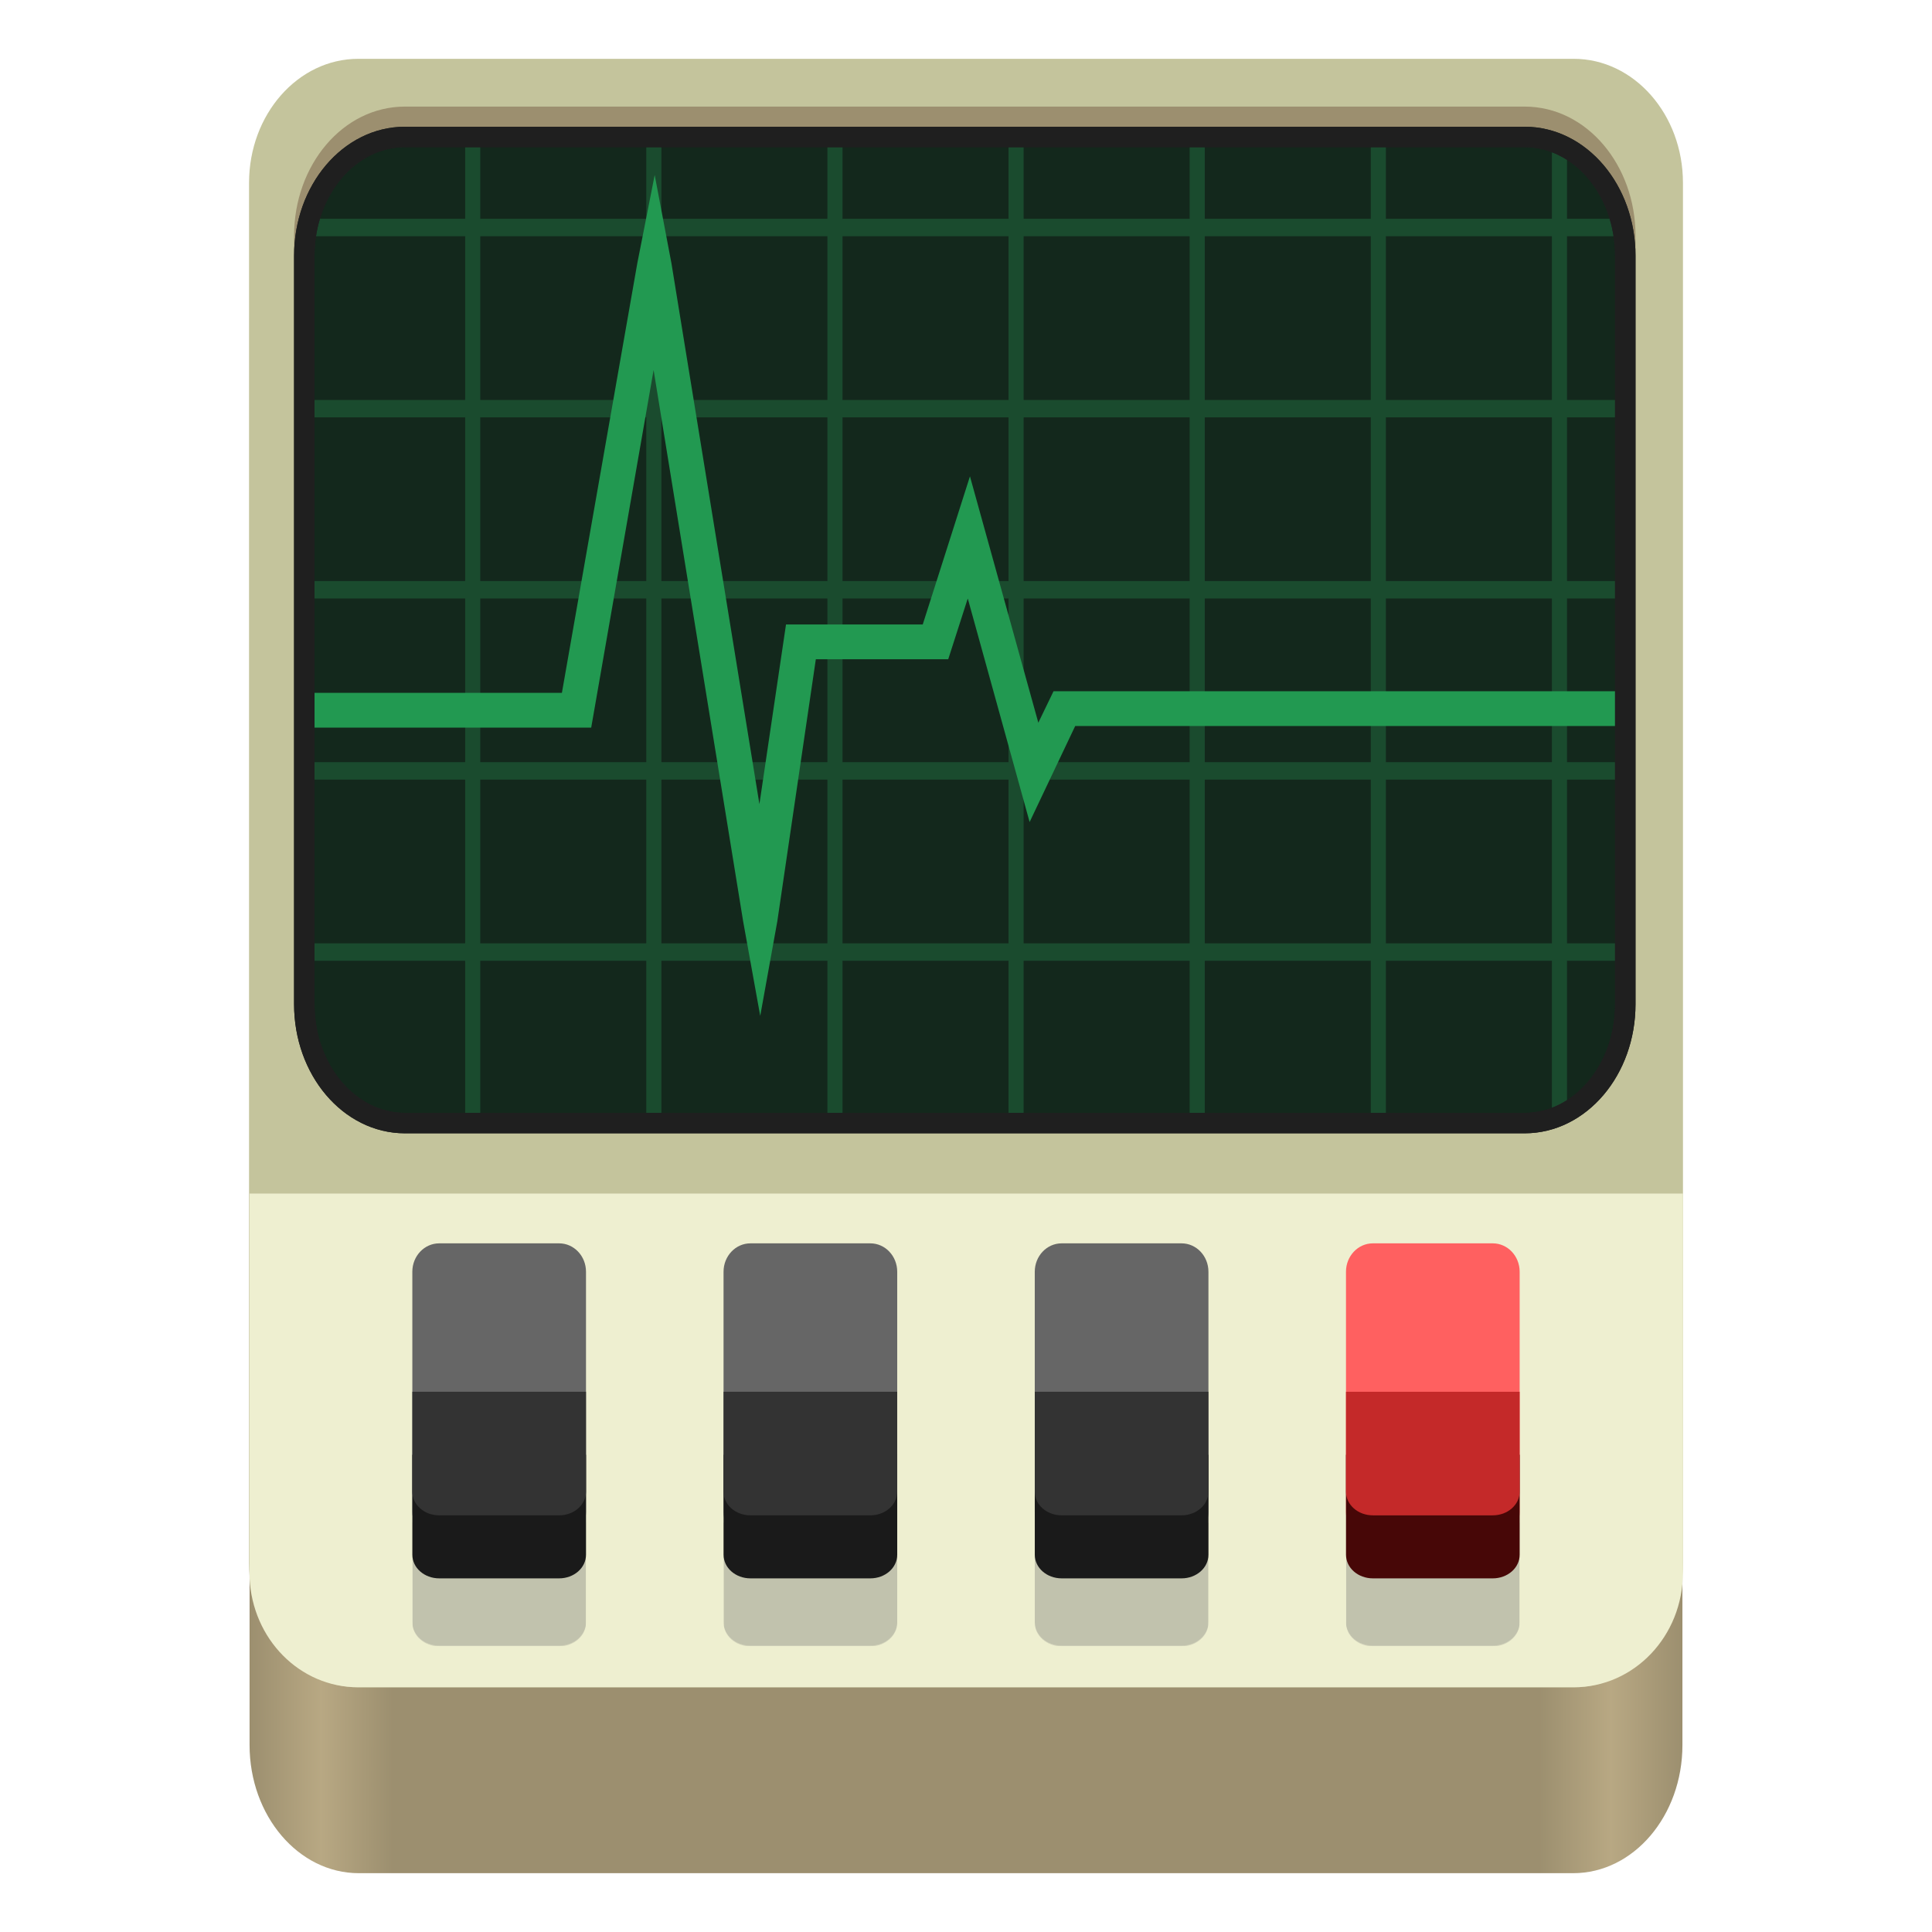
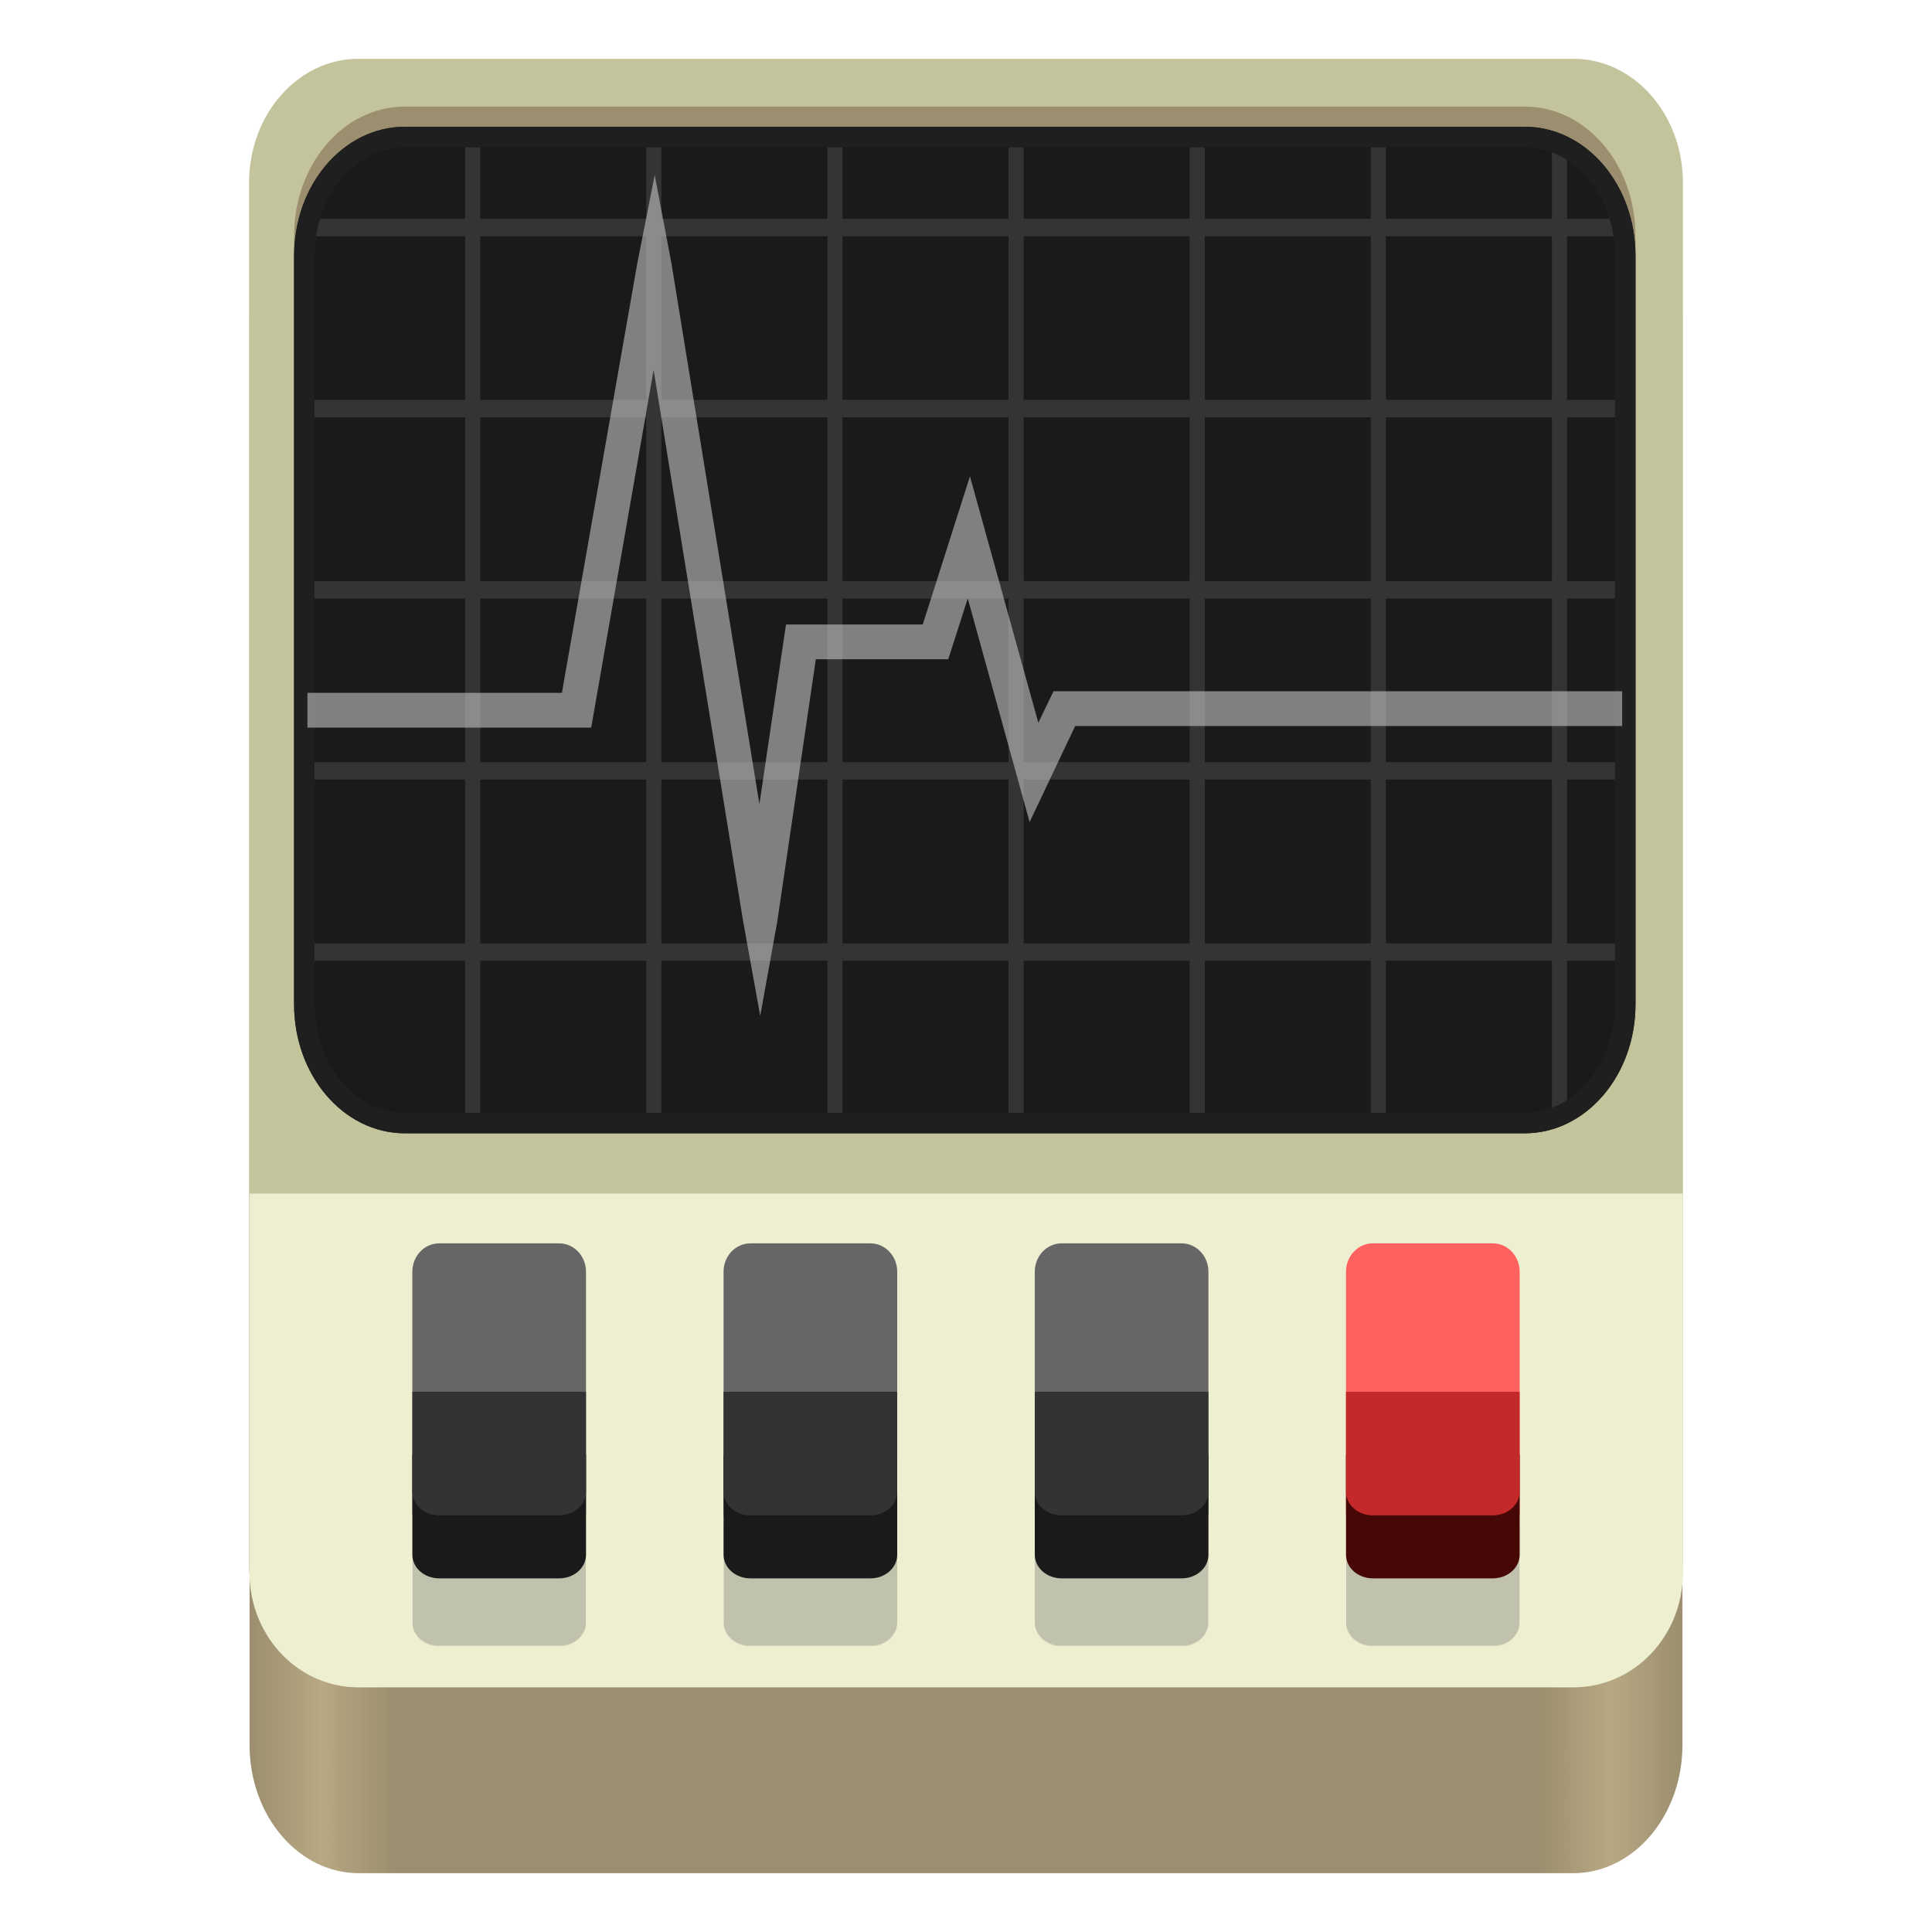
<svg xmlns="http://www.w3.org/2000/svg" xmlns:xlink="http://www.w3.org/1999/xlink" width="128" height="128" viewBox="0 0 128 128" version="1.1" id="svg5">
  <defs id="defs2">
    <linearGradient y2="236" x2="96" y1="236" x1="32" gradientTransform="translate(604.8168,170.5864)" gradientUnits="userSpaceOnUse" id="linearGradient1099" xlink:href="#linearGradient1036" />
    <linearGradient id="linearGradient1036">
      <stop id="stop1032" offset="0" style="stop-color:#d5d3cf;stop-opacity:1;" />
      <stop id="stop1034" offset="1" style="stop-color:#f6f5f4;stop-opacity:1" />
    </linearGradient>
    <radialGradient r="32" fy="-76" fx="-244" cy="-76" cx="-244" gradientTransform="matrix(0.8833333,0,0,0.8833333,-460.3502,463.1197)" gradientUnits="userSpaceOnUse" id="radialGradient1103" xlink:href="#linearGradient1069" />
    <linearGradient id="linearGradient1069">
      <stop id="stop1065" offset="0" style="stop-color:#d5d3cf;stop-opacity:1" />
      <stop id="stop1067-1" offset="1" style="stop-color:#949390;stop-opacity:1" />
    </linearGradient>
    <linearGradient gradientUnits="userSpaceOnUse" y2="232" x2="64" y1="262.5" x1="64" id="linearGradient1027" xlink:href="#linearGradient1025" gradientTransform="translate(-470.5864,432.8168)" />
    <linearGradient id="linearGradient1025">
      <stop id="stop1021" offset="0" style="stop-color:#9a9996;stop-opacity:1" />
      <stop id="stop1023" offset="1" style="stop-color:#77767b;stop-opacity:1" />
    </linearGradient>
    <clipPath clipPathUnits="userSpaceOnUse" id="clipPath1609-7">
      <path id="path1611-5" d="m 252,116 28,-28 v -8 h -36 v 36 z" style="fill:#e74747;stroke:none;stroke-width:0.25px;stroke-linecap:butt;stroke-linejoin:miter;stroke-opacity:1" />
    </clipPath>
    <radialGradient r="32" fy="-76" fx="-244" cy="-76" cx="-244" gradientTransform="matrix(0.8833333,0,0,0.8833333,-460.3502,463.1197)" gradientUnits="userSpaceOnUse" id="radialGradient1103-5" xlink:href="#linearGradient1069" />
    <clipPath clipPathUnits="userSpaceOnUse" id="clipPath1609-7-7">
      <path id="path1611-5-0" d="m 252,116 28,-28 v -8 h -36 v 36 z" style="fill:#e74747;stroke:none;stroke-width:0.25px;stroke-linecap:butt;stroke-linejoin:miter;stroke-opacity:1" />
    </clipPath>
    <clipPath clipPathUnits="userSpaceOnUse" id="clipPath744">
      <rect style="fill:#1e88e5;fill-opacity:1;stroke-width:0.265" id="rect746" width="541.867" height="541.867" x="0" y="1.5987212e-14" rx="79.375" ry="79.375" />
    </clipPath>
    <clipPath clipPathUnits="userSpaceOnUse" id="clipPath62">
      <rect style="fill:#1e88e5;fill-opacity:1;stroke-width:0.265" id="rect64" width="541.867" height="541.867" x="2.2507105e-05" y="-0.422" rx="79.375" ry="79.375" />
    </clipPath>
    <radialGradient r="32" fy="-76" fx="-244" cy="-76" cx="-244" gradientTransform="matrix(0.8833333,0,0,0.8833333,-460.3502,463.1197)" gradientUnits="userSpaceOnUse" id="radialGradient1103-6" xlink:href="#linearGradient1069" />
    <clipPath clipPathUnits="userSpaceOnUse" id="clipPath1609-7-2">
      <path id="path1611-5-3" d="m 252,116 28,-28 v -8 h -36 v 36 z" style="fill:#e74747;stroke:none;stroke-width:0.25px;stroke-linecap:butt;stroke-linejoin:miter;stroke-opacity:1" />
    </clipPath>
    <clipPath clipPathUnits="userSpaceOnUse" id="clipPath966">
      <rect style="fill:#999999;fill-opacity:1;stroke-width:0.265" id="rect968" width="541.867" height="541.867" x="0" y="-2.8421709e-14" rx="79.375" ry="79.375" />
    </clipPath>
    <clipPath clipPathUnits="userSpaceOnUse" id="clipPath402">
      <rect style="fill:#999999;fill-opacity:1;stroke-width:0.265" id="rect404" width="541.867" height="541.867" x="1.5908203e-05" y="1.5908203e-05" rx="79.375" ry="79.375" />
    </clipPath>
    <clipPath clipPathUnits="userSpaceOnUse" id="clipPath2739">
      <rect style="fill:#999999;fill-opacity:1;stroke-width:0.265" id="rect2741" width="541.867" height="541.867" x="-7.8515623e-06" y="1.863" rx="79.375" ry="79.375" />
    </clipPath>
    <linearGradient xlink:href="#linearGradient8241" id="linearGradient8243" x1="11.5" y1="120.5" x2="116.5" y2="120.5" gradientUnits="userSpaceOnUse" gradientTransform="matrix(0.9040953,0,0,1.061257,6.137904,-3.77833)" />
    <linearGradient id="linearGradient8241">
      <stop style="stop-color:#9c8f6f;stop-opacity:1;" offset="0" id="stop8237" />
      <stop style="stop-color:#b8a883;stop-opacity:1;" offset="0.05" id="stop9349" />
      <stop style="stop-color:#9c8f6f;stop-opacity:1;" offset="0.1" id="stop21746" />
      <stop style="stop-color:#9c8f6f;stop-opacity:1;" offset="0.9" id="stop21940" />
      <stop style="stop-color:#b8a883;stop-opacity:1;" offset="0.95" id="stop9351" />
      <stop style="stop-color:#9c8f6f;stop-opacity:1;" offset="1" id="stop8239" />
    </linearGradient>
    <filter style="color-interpolation-filters:sRGB" id="filter1676" x="0" y="0" width="1" height="1.548">
      <feFlood flood-opacity="0.345" flood-color="rgb(107,107,107)" result="flood" id="feFlood1666" />
      <feComposite in="flood" in2="SourceGraphic" operator="in" result="composite1" id="feComposite1668" />
      <feGaussianBlur in="composite1" stdDeviation="0" result="blur" id="feGaussianBlur1670" />
      <feOffset dx="0" dy="4" result="offset" id="feOffset1672" />
      <feComposite in="SourceGraphic" in2="offset" operator="over" result="composite2" id="feComposite1674" />
    </filter>
    <filter style="color-interpolation-filters:sRGB" id="filter1197" x="0" y="0" width="1" height="1.548">
      <feFlood flood-opacity="0.345" flood-color="rgb(107,107,107)" result="flood" id="feFlood1187" />
      <feComposite in="flood" in2="SourceGraphic" operator="in" result="composite1" id="feComposite1189" />
      <feGaussianBlur in="composite1" stdDeviation="0" result="blur" id="feGaussianBlur1191" />
      <feOffset dx="0" dy="4" result="offset" id="feOffset1193" />
      <feComposite in="SourceGraphic" in2="offset" operator="over" result="composite2" id="feComposite1195" />
    </filter>
    <filter style="color-interpolation-filters:sRGB" id="filter1209" x="0" y="0" width="1" height="1.548">
      <feFlood flood-opacity="0.345" flood-color="rgb(107,107,107)" result="flood" id="feFlood1199" />
      <feComposite in="flood" in2="SourceGraphic" operator="in" result="composite1" id="feComposite1201" />
      <feGaussianBlur in="composite1" stdDeviation="0" result="blur" id="feGaussianBlur1203" />
      <feOffset dx="0" dy="4" result="offset" id="feOffset1205" />
      <feComposite in="SourceGraphic" in2="offset" operator="over" result="composite2" id="feComposite1207" />
    </filter>
    <filter style="color-interpolation-filters:sRGB" id="filter1221" x="0" y="0" width="1" height="1.548">
      <feFlood flood-opacity="0.345" flood-color="rgb(107,107,107)" result="flood" id="feFlood1211" />
      <feComposite in="flood" in2="SourceGraphic" operator="in" result="composite1" id="feComposite1213" />
      <feGaussianBlur in="composite1" stdDeviation="0" result="blur" id="feGaussianBlur1215" />
      <feOffset dx="0" dy="4" result="offset" id="feOffset1217" />
      <feComposite in="SourceGraphic" in2="offset" operator="over" result="composite2" id="feComposite1219" />
    </filter>
  </defs>
  <g id="layer2">
    <rect style="fill:url(#linearGradient8243);fill-opacity:1;stroke-width:0.98" id="rect440" width="94.93" height="111.432" x="16.535" y="12.671" rx="7.233" ry="8.49" />
    <rect style="fill:#c4c49c;fill-opacity:1;stroke-width:0.964" id="rect358" width="95" height="107.89" x="16.5" y="3.897" rx="7.238" ry="8.22" />
    <path id="rect2011" style="fill:#eeefd0;fill-opacity:1;stroke:none;stroke-width:1.006;stroke-linecap:square;stroke-linejoin:round;paint-order:markers stroke fill" d="M 16.535,79.077 V 104.54 c 0.182,4.042 3.312,7.248 7.204,7.248 h 80.522 c 4.01,0 7.238,-3.394 7.238,-7.61 V 79.077 Z" />
    <rect style="fill:#666666;fill-opacity:1;stroke:none;stroke-width:0.366;stroke-linecap:square;stroke-linejoin:round;stroke-dasharray:2.196, 2.196;stroke-dashoffset:0;stroke-opacity:0.378;paint-order:markers stroke fill" id="rect11094" width="11.506" height="19.665" x="27.318" y="82.375" rx="1.78" ry="1.88" />
    <path id="path11257" style="fill:#1a1a1a;fill-opacity:1;stroke:none;stroke-width:0.216;stroke-linecap:square;stroke-linejoin:round;stroke-dasharray:1.299, 1.299;stroke-dashoffset:0;stroke-opacity:0.378;paint-order:markers stroke fill;filter:url(#filter1676)" d="m 29.433,96.092 v 5.908 c 0,0.774 0.748,1.397 1.678,1.397 h 7.486 c 0.929,0 1.678,-0.623 1.678,-1.397 v -5.908 z" transform="matrix(1.061139,0,0,1.120857,-3.91288,-11.3226)" />
    <path id="rect11200" style="fill:#333333;fill-opacity:1;stroke:none;stroke-width:0.236;stroke-linecap:square;stroke-linejoin:round;stroke-dasharray:1.417, 1.417;stroke-dashoffset:0;stroke-opacity:0.378;paint-order:markers stroke fill" d="m 27.319,92.207 v 6.622 c 0,0.867 0.794,1.566 1.78,1.566 h 7.944 c 0.986,0 1.78,-0.698 1.78,-1.566 v -6.622 z" />
    <rect style="fill:#666666;fill-opacity:1;stroke:none;stroke-width:0.366;stroke-linecap:square;stroke-linejoin:round;stroke-dasharray:2.196, 2.196;stroke-dashoffset:0;stroke-opacity:0.378;paint-order:markers stroke fill" id="rect13622" width="11.506" height="19.665" x="47.937" y="82.375" rx="1.78" ry="1.88" />
    <path id="path13624" style="fill:#1a1a1a;fill-opacity:1;stroke:none;stroke-width:0.216;stroke-linecap:square;stroke-linejoin:round;stroke-dasharray:1.299, 1.299;stroke-dashoffset:0;stroke-opacity:0.378;paint-order:markers stroke fill;filter:url(#filter1676)" d="m 48.864,96.092 v 5.908 c 0,0.774 0.748,1.397 1.678,1.397 h 7.486 c 0.929,0 1.678,-0.623 1.678,-1.397 v -5.908 z" transform="matrix(1.061139,0,0,1.120857,-3.91288,-11.3226)" />
    <path id="path13626" style="fill:#333333;fill-opacity:1;stroke:none;stroke-width:0.236;stroke-linecap:square;stroke-linejoin:round;stroke-dasharray:1.417, 1.417;stroke-dashoffset:0;stroke-opacity:0.378;paint-order:markers stroke fill" d="m 47.938,92.207 v 6.622 c 0,0.867 0.794,1.566 1.78,1.566 h 7.944 c 0.986,0 1.78,-0.698 1.78,-1.566 v -6.622 z" />
    <rect style="fill:#666666;fill-opacity:1;stroke:none;stroke-width:0.366;stroke-linecap:square;stroke-linejoin:round;stroke-dasharray:2.196, 2.196;stroke-dashoffset:0;stroke-opacity:0.378;paint-order:markers stroke fill" id="rect13638" width="11.506" height="19.665" x="68.556" y="82.375" rx="1.78" ry="1.88" />
    <path id="path13640" style="fill:#1a1a1a;fill-opacity:1;stroke:none;stroke-width:0.216;stroke-linecap:square;stroke-linejoin:round;stroke-dasharray:1.299, 1.299;stroke-dashoffset:0;stroke-opacity:0.378;paint-order:markers stroke fill;filter:url(#filter1676)" d="m 68.295,96.092 v 5.908 c 0,0.774 0.748,1.397 1.678,1.397 h 7.486 c 0.929,0 1.678,-0.623 1.678,-1.397 v -5.908 z" transform="matrix(1.061139,0,0,1.120857,-3.91288,-11.3226)" />
    <path id="path13642" style="fill:#333333;fill-opacity:1;stroke:none;stroke-width:0.236;stroke-linecap:square;stroke-linejoin:round;stroke-dasharray:1.417, 1.417;stroke-dashoffset:0;stroke-opacity:0.378;paint-order:markers stroke fill" d="m 68.557,92.207 v 6.622 c 0,0.867 0.794,1.566 1.78,1.566 h 7.944 c 0.986,0 1.78,-0.698 1.78,-1.566 v -6.622 z" />
    <rect style="fill:#ff6060;fill-opacity:1;stroke:none;stroke-width:0.366;stroke-linecap:square;stroke-linejoin:round;stroke-dasharray:2.196, 2.196;stroke-dashoffset:0;stroke-opacity:0.378;paint-order:markers stroke fill" id="rect13654" width="11.506" height="19.665" x="89.175" y="82.375" rx="1.78" ry="1.88" />
    <path id="path13656" style="fill:#470707;fill-opacity:1;stroke:none;stroke-width:0.216;stroke-linecap:square;stroke-linejoin:round;stroke-dasharray:1.299, 1.299;stroke-dashoffset:0;stroke-opacity:0.378;paint-order:markers stroke fill;filter:url(#filter1676)" d="m 87.726,96.092 v 5.908 c 0,0.774 0.748,1.397 1.678,1.397 h 7.486 c 0.929,0 1.678,-0.623 1.678,-1.397 v -5.908 z" transform="matrix(1.061139,0,0,1.120857,-3.91288,-11.3226)" />
    <path id="path13658" style="fill:#c42929;fill-opacity:1;stroke:none;stroke-width:0.236;stroke-linecap:square;stroke-linejoin:round;stroke-dasharray:1.417, 1.417;stroke-dashoffset:0;stroke-opacity:0.378;paint-order:markers stroke fill" d="m 89.176,92.207 v 6.622 c 0,0.867 0.794,1.566 1.78,1.566 h 7.944 c 0.986,0 1.78,-0.698 1.78,-1.566 v -6.622 z" />
-     <rect style="fill:#13281c;fill-opacity:1;stroke:none;stroke-width:3.476;stroke-linecap:square;stroke-linejoin:round;stroke-dasharray:none;stroke-opacity:1;paint-order:markers stroke fill" id="rect5231" width="87.518" height="65.333" x="20.161" y="9.074" rx="6.668" ry="7.876" />
+     <rect style="fill:#1a1a1a;fill-opacity:1;stroke:none;stroke-width:3.476;stroke-linecap:square;stroke-linejoin:round;stroke-dasharray:none;stroke-opacity:1;paint-order:markers stroke fill" id="rect5231" width="87.518" height="65.333" x="20.161" y="9.074" rx="6.668" ry="7.876" />
    <path id="path1174" style="color:#000000;fill:#9c8f6f;fill-opacity:1;stroke-width:1.079;stroke-linecap:square;stroke-linejoin:round;-inkscape-stroke:none;paint-order:markers stroke fill" d="m 26.83,7.062 c -4.124,0 -7.346,3.884 -7.346,8.555 v 1.404 c 0,-4.671 3.223,-8.555 7.346,-8.555 h 74.181 c 4.124,0 7.346,3.884 7.346,8.555 v -1.404 c 0,-4.671 -3.223,-8.555 -7.346,-8.555 z" />
-     <path id="path1891" style="color:#000000;opacity:0.35;fill:#298d51;fill-opacity:1;stroke-linecap:square;stroke-linejoin:round;-inkscape-stroke:none;paint-order:markers stroke fill" d="m 30.818,9.073 v 0.248 5.176 h -9.992 -0.332 c -0.103,0.373 -0.179,0.759 -0.234,1.154 h 0.566 9.992 v 10.846 h -9.992 -0.576 v 1.154 h 0.576 9.992 v 10.846 h -9.992 -0.576 v 1.154 h 0.576 9.992 v 10.846 h -9.992 -0.576 v 1.154 h 0.576 9.992 v 10.846 h -9.992 -0.576 v 1.154 h 0.576 9.992 v 10.508 0.248 h 1 V 74.159 63.651 h 11 v 10.508 0.248 h 1 V 74.159 63.651 h 11 v 10.508 0.248 h 1 V 74.159 63.651 h 11 v 10.508 0.248 h 1 V 74.159 63.651 h 11 v 10.508 0.248 h 1 V 74.159 63.651 h 11 v 10.508 0.248 h 1 V 74.159 63.651 h 11 v 10.457 c 0.346,-0.114 0.68,-0.26 1,-0.436 V 63.651 h 3.195 0.578 v -1.154 h -0.578 -3.195 V 51.651 h 3.195 0.578 v -1.154 h -0.578 -3.195 V 39.651 h 3.195 0.578 v -1.154 h -0.578 -3.195 V 27.651 h 3.195 0.578 v -1.154 h -0.578 -3.195 V 15.651 h 3.195 0.568 c -0.055,-0.395 -0.132,-0.782 -0.234,-1.154 h -0.334 -3.195 V 9.808 c -0.32,-0.175 -0.654,-0.321 -1,-0.436 V 14.497 H 91.818 V 9.321 9.073 h -1 v 0.248 5.176 h -11 V 9.321 9.073 h -1 v 0.248 5.176 h -11 V 9.321 9.073 h -1 v 0.248 5.176 h -11 V 9.321 9.073 h -1 v 0.248 5.176 h -11 V 9.321 9.073 h -1 v 0.248 5.176 h -11 V 9.321 9.073 Z m 1,6.578 h 11 v 10.846 h -11 z m 12,0 h 11 v 10.846 h -11 z m 12,0 h 11 v 10.846 h -11 z m 12,0 h 11 v 10.846 h -11 z m 12,0 h 11 v 10.846 h -11 z m 12,0 H 102.818 V 26.497 H 91.818 Z m -60,12 h 11 v 10.846 h -11 z m 12,0 h 11 v 10.846 h -11 z m 12,0 h 11 v 10.846 h -11 z m 12,0 h 11 v 10.846 h -11 z m 12,0 h 11 v 10.846 h -11 z m 12,0 H 102.818 V 38.497 H 91.818 Z m -60,12 h 11 v 10.846 h -11 z m 12,0 h 11 v 10.846 h -11 z m 12,0 h 11 v 10.846 h -11 z m 12,0 h 11 v 10.846 h -11 z m 12,0 h 11 v 10.846 h -11 z m 12,0 H 102.818 V 50.497 H 91.818 Z m -60,12 h 11 v 10.846 h -11 z m 12,0 h 11 v 10.846 h -11 z m 12,0 h 11 v 10.846 h -11 z m 12,0 h 11 v 10.846 h -11 z m 12,0 h 11 v 10.846 h -11 z m 12,0 H 102.818 V 62.497 H 91.818 Z" />
-     <path id="path4030" d="M 42.225,17.431 37.227,45.904 H 20.367 v 2.301 h 18.802 l 4.134,-23.691 5.932,36.526 1.132,6.266 1.132,-6.266 2.552,-17.364 h 8.772 l 1.294,-4.026 4.098,14.812 3.02,-6.363 h 36.238 V 45.796 H 69.799 l -1.007,2.085 -4.53,-16.322 -3.128,9.814 H 52.075 L 50.313,53.274 44.489,17.467 43.375,11.595 42.225,17.431 Z" style="display:inline;fill:#229951;fill-opacity:1;fill-rule:evenodd;stroke:none;stroke-width:0.396;enable-background:new" />
+     <path id="path1891" style="color:#000000;opacity:0.35;fill:#b3b3b3;fill-opacity:0.504;stroke-linecap:square;stroke-linejoin:round;-inkscape-stroke:none;paint-order:markers stroke fill" d="m 30.818,9.073 v 0.248 5.176 h -9.992 -0.332 c -0.103,0.373 -0.179,0.759 -0.234,1.154 h 0.566 9.992 v 10.846 h -9.992 -0.576 v 1.154 h 0.576 9.992 v 10.846 h -9.992 -0.576 v 1.154 h 0.576 9.992 v 10.846 h -9.992 -0.576 v 1.154 h 0.576 9.992 v 10.846 h -9.992 -0.576 v 1.154 h 0.576 9.992 v 10.508 0.248 h 1 V 74.159 63.651 h 11 v 10.508 0.248 h 1 V 74.159 63.651 h 11 v 10.508 0.248 h 1 V 74.159 63.651 h 11 v 10.508 0.248 h 1 V 74.159 63.651 h 11 v 10.508 0.248 h 1 V 74.159 63.651 h 11 v 10.508 0.248 h 1 V 74.159 63.651 h 11 v 10.457 c 0.346,-0.114 0.68,-0.26 1,-0.436 V 63.651 h 3.195 0.578 v -1.154 h -0.578 -3.195 V 51.651 h 3.195 0.578 v -1.154 h -0.578 -3.195 V 39.651 h 3.195 0.578 v -1.154 h -0.578 -3.195 V 27.651 h 3.195 0.578 v -1.154 h -0.578 -3.195 V 15.651 h 3.195 0.568 c -0.055,-0.395 -0.132,-0.782 -0.234,-1.154 h -0.334 -3.195 V 9.808 c -0.32,-0.175 -0.654,-0.321 -1,-0.436 V 14.497 H 91.818 V 9.321 9.073 h -1 v 0.248 5.176 h -11 V 9.321 9.073 h -1 v 0.248 5.176 h -11 V 9.321 9.073 h -1 v 0.248 5.176 h -11 V 9.321 9.073 h -1 v 0.248 5.176 h -11 V 9.321 9.073 h -1 v 0.248 5.176 h -11 V 9.321 9.073 Z m 1,6.578 h 11 v 10.846 h -11 z m 12,0 h 11 v 10.846 h -11 z m 12,0 h 11 v 10.846 h -11 z m 12,0 h 11 v 10.846 h -11 z m 12,0 h 11 v 10.846 h -11 z m 12,0 H 102.818 V 26.497 H 91.818 Z m -60,12 h 11 v 10.846 h -11 z m 12,0 h 11 v 10.846 h -11 z m 12,0 h 11 v 10.846 h -11 z m 12,0 h 11 v 10.846 h -11 z m 12,0 h 11 v 10.846 h -11 z m 12,0 H 102.818 V 38.497 H 91.818 Z m -60,12 h 11 v 10.846 h -11 z m 12,0 h 11 v 10.846 h -11 z m 12,0 h 11 v 10.846 h -11 z m 12,0 h 11 v 10.846 h -11 z m 12,0 h 11 v 10.846 h -11 z m 12,0 H 102.818 V 50.497 H 91.818 Z m -60,12 h 11 v 10.846 h -11 z m 12,0 h 11 v 10.846 h -11 z m 12,0 h 11 v 10.846 h -11 z m 12,0 h 11 v 10.846 h -11 z m 12,0 h 11 v 10.846 h -11 z m 12,0 H 102.818 V 62.497 H 91.818 Z" />
    <rect style="fill:none;fill-opacity:1;stroke:#1f1f1f;stroke-width:1.355;stroke-linecap:square;stroke-linejoin:round;stroke-dasharray:none;stroke-opacity:1;paint-order:markers stroke fill" id="rect2927" width="87.518" height="65.333" x="20.161" y="9.074" rx="6.668" ry="7.876" />
    <rect style="fill:none;fill-opacity:1;stroke:#1f1f1f;stroke-width:1.355;stroke-linecap:square;stroke-linejoin:round;stroke-dasharray:none;stroke-opacity:1;paint-order:markers stroke fill" id="rect402" width="87.518" height="65.333" x="20.161" y="9.074" rx="6.668" ry="7.876" />
+     <path id="path3962" d="M 42.225,17.431 37.227,45.904 H 20.367 v 2.301 h 18.802 l 4.134,-23.691 5.932,36.526 1.132,6.266 1.132,-6.266 2.552,-17.364 h 8.772 l 1.294,-4.026 4.098,14.812 3.02,-6.363 h 36.238 V 45.796 H 69.799 l -1.007,2.085 -4.53,-16.322 -3.128,9.814 H 52.075 L 50.313,53.274 44.489,17.467 43.375,11.595 42.225,17.431 Z" style="display:inline;fill:#cccccc;fill-opacity:0.576;fill-rule:evenodd;stroke:none;stroke-width:0.396;enable-background:new" />
  </g>
</svg>
